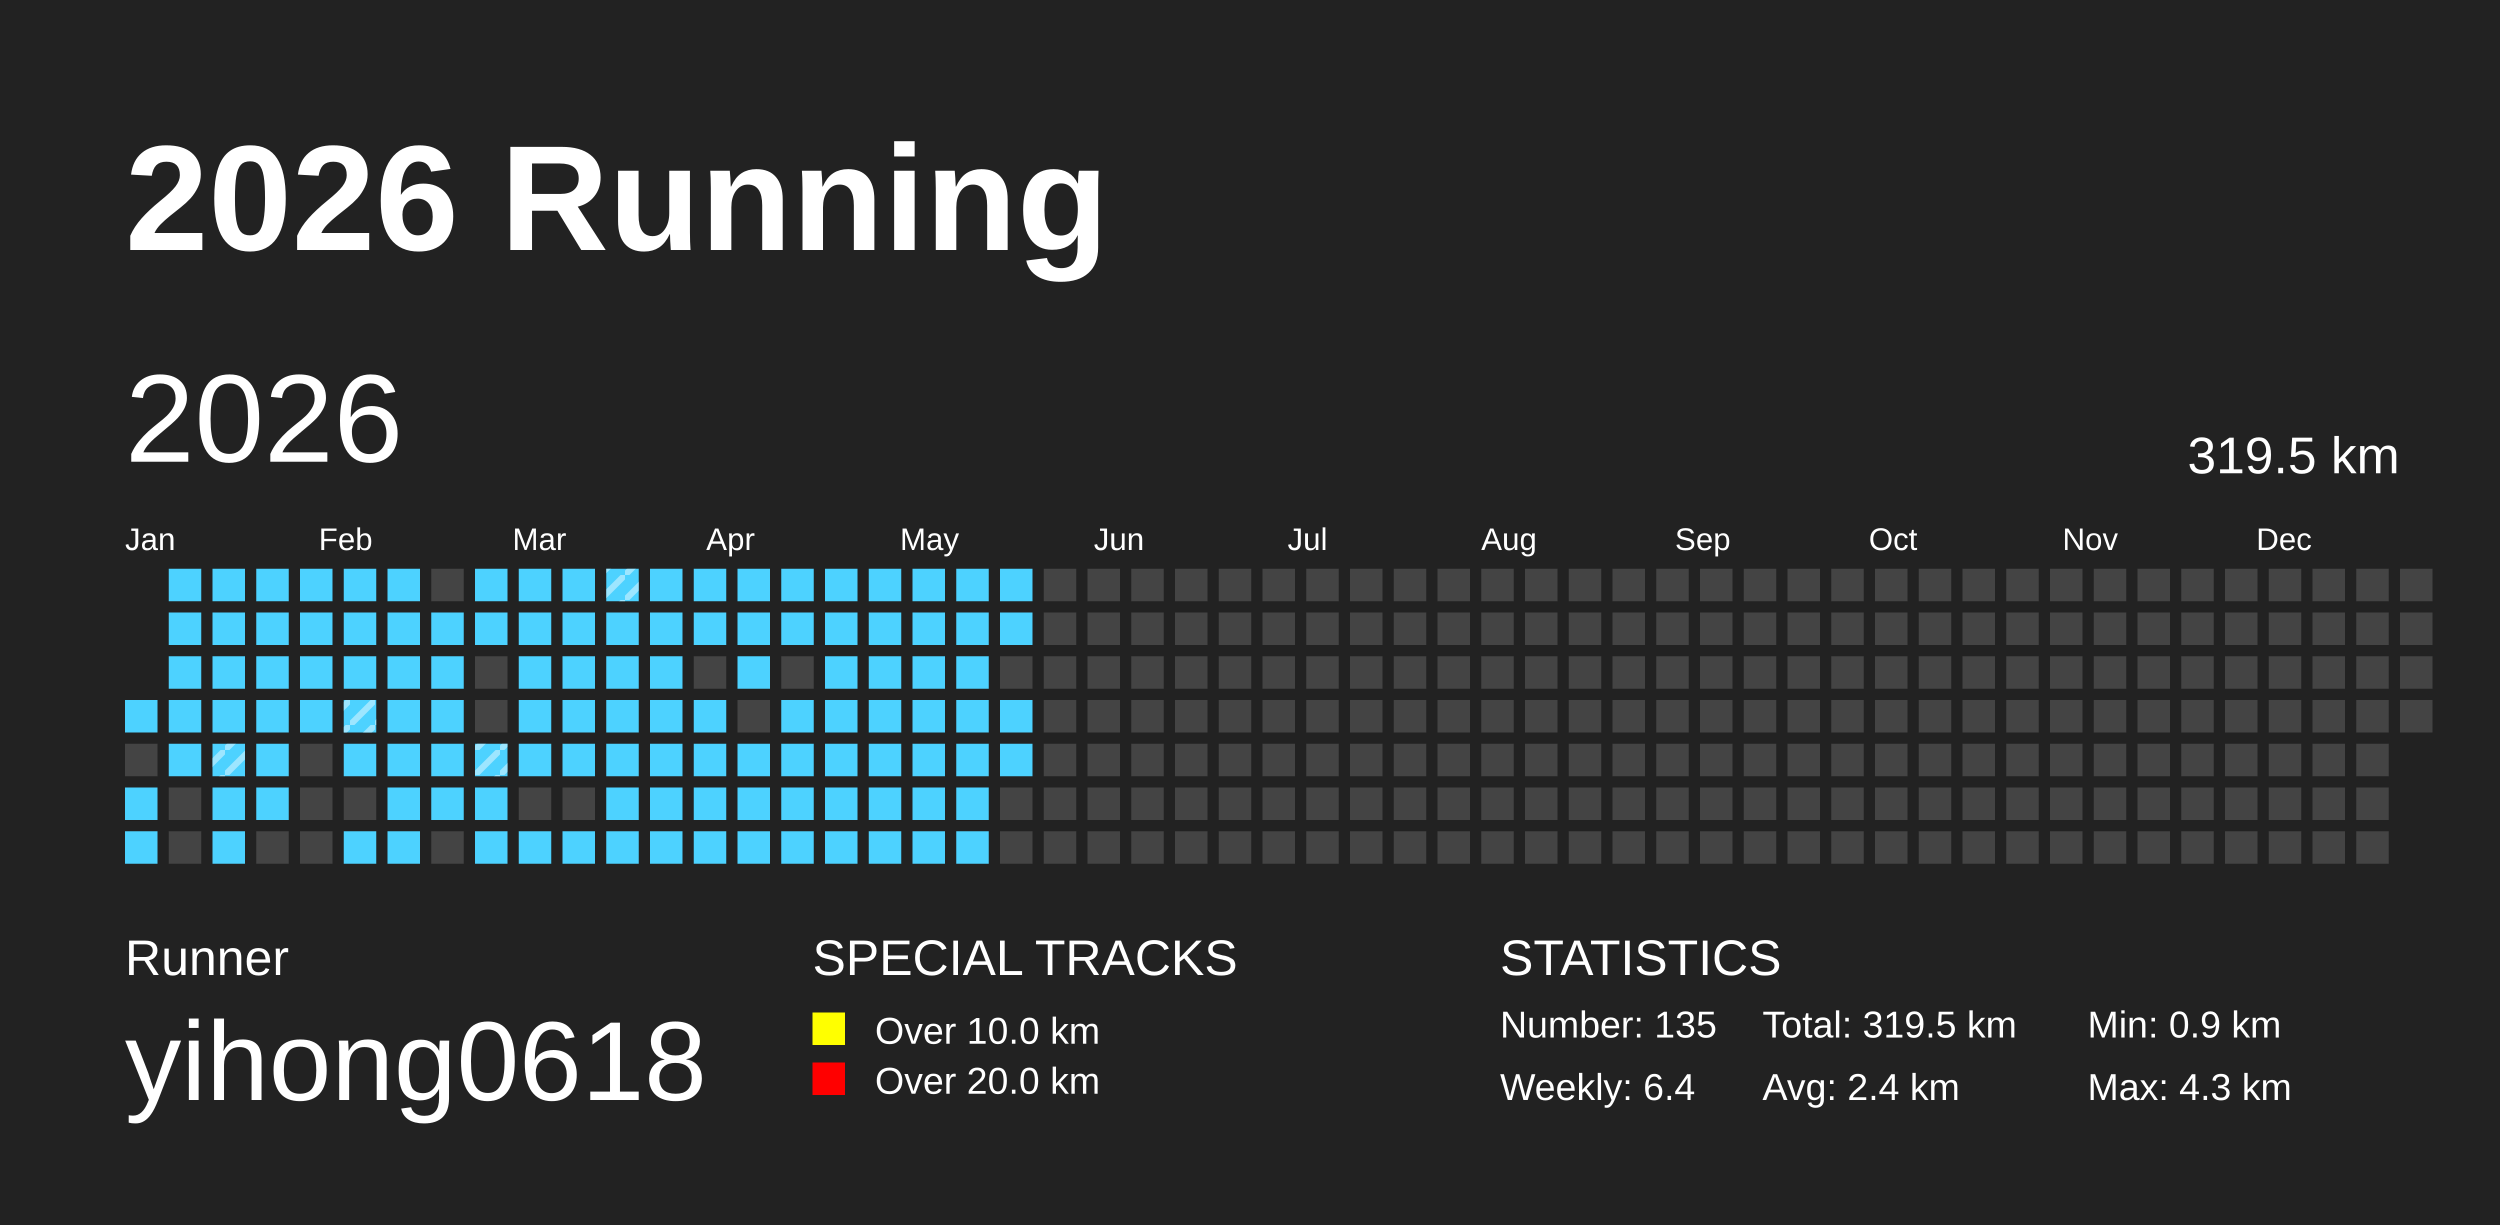
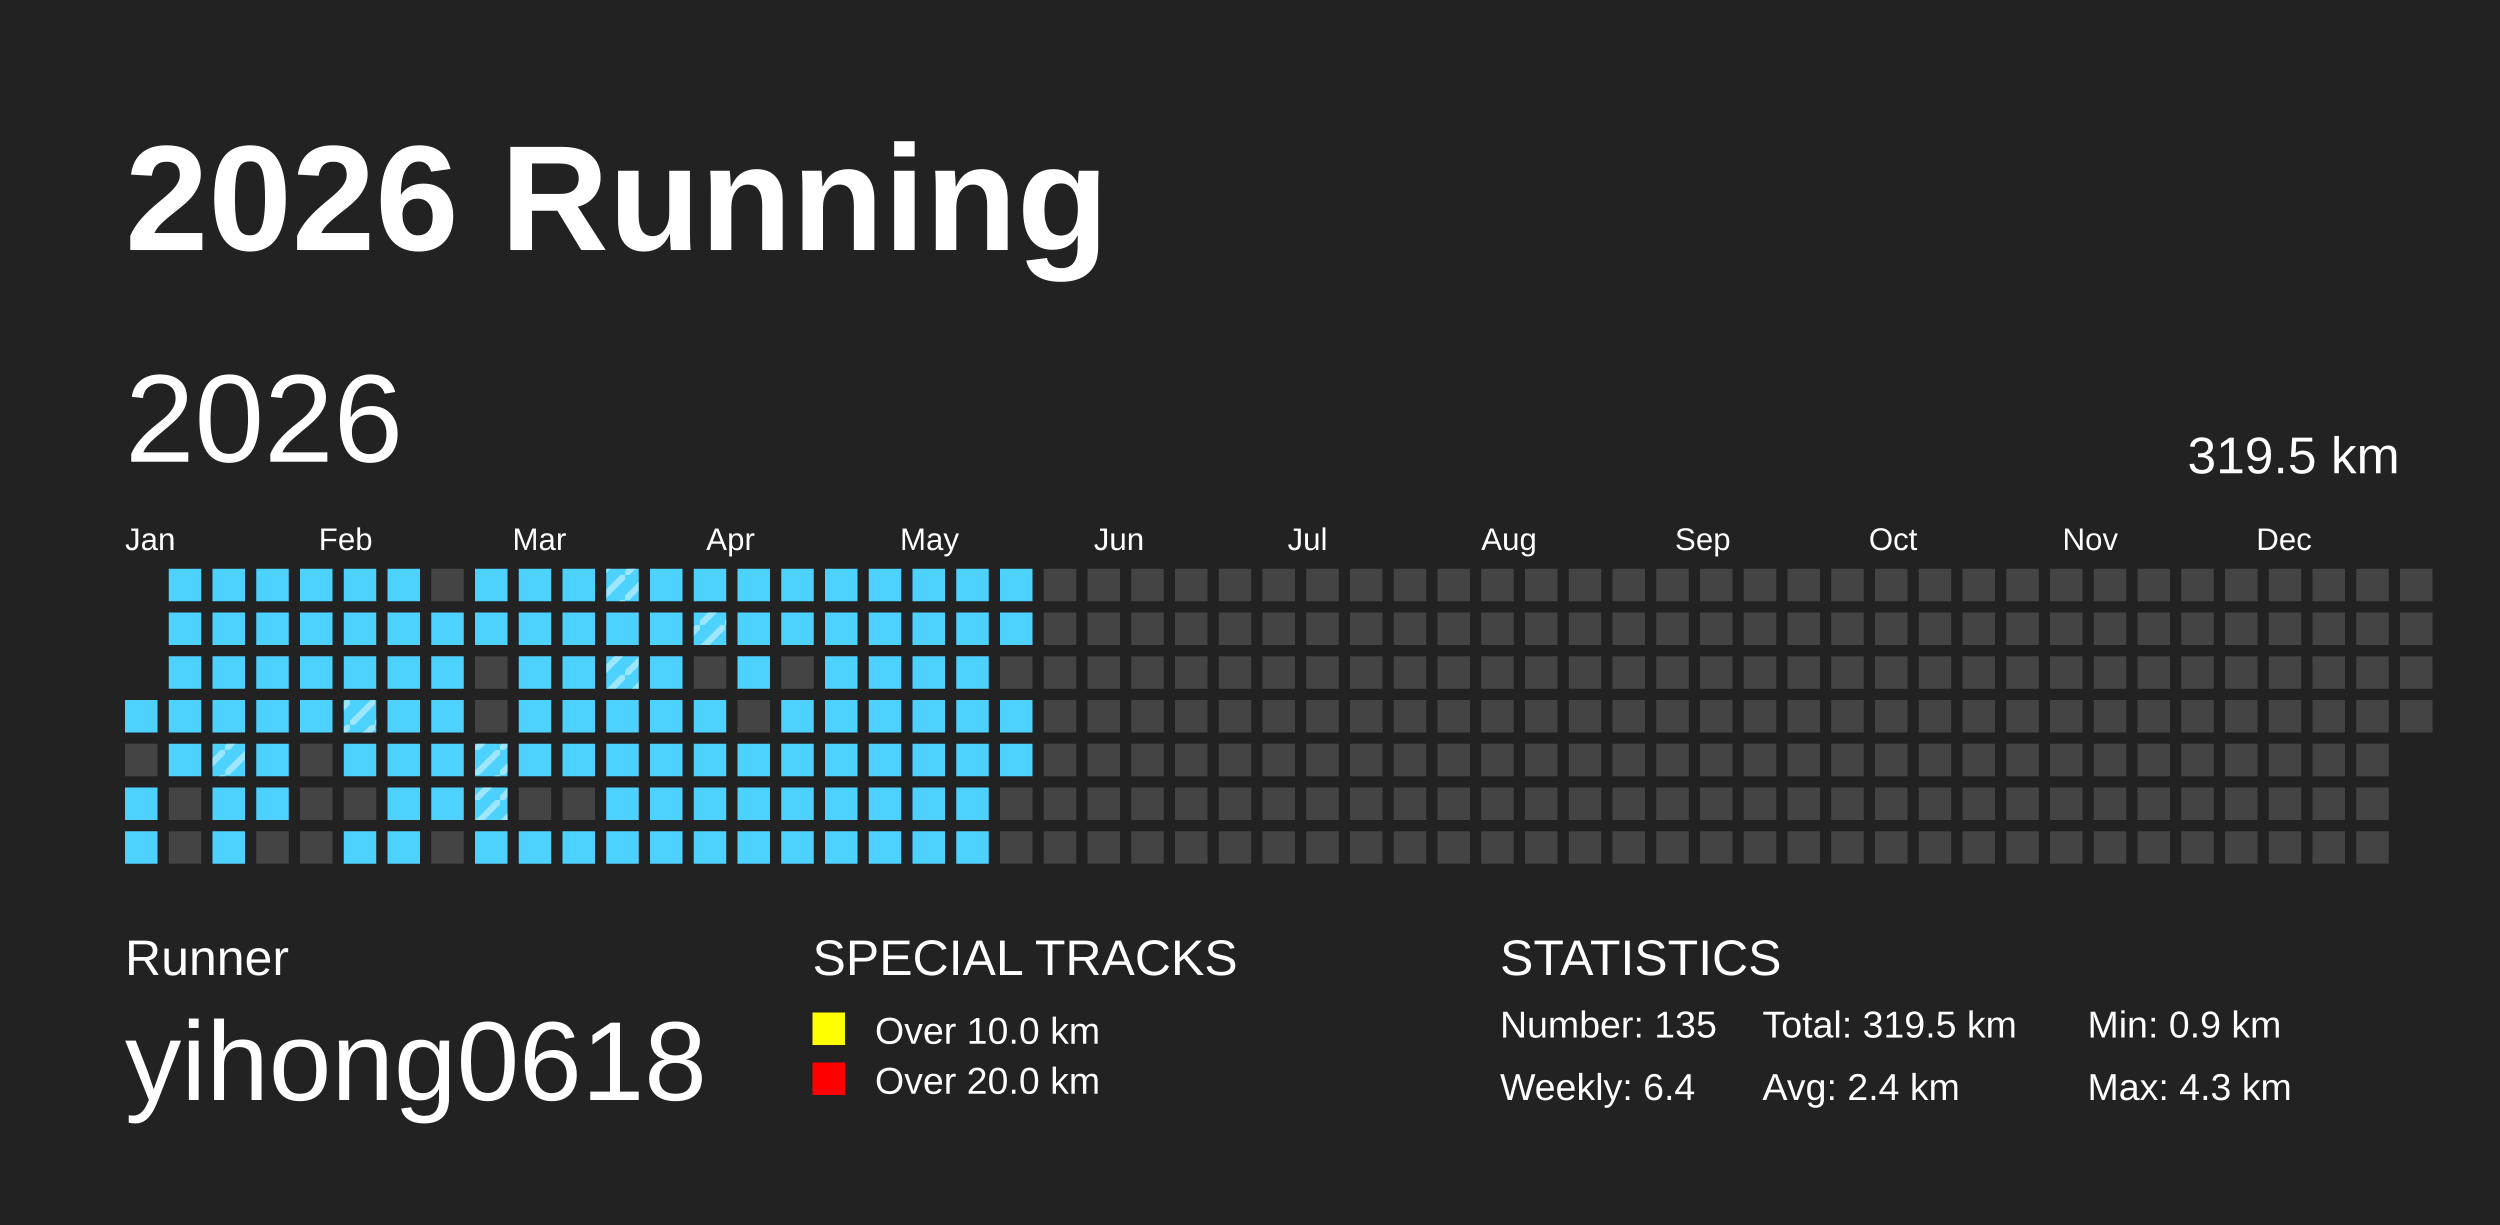
<svg xmlns="http://www.w3.org/2000/svg" baseProfile="full" height="98mm" version="1.1" viewBox="0,0,200,98" width="200mm">
  <defs>
    <pattern height="2" id="indoor-stripe" patternUnits="userSpaceOnUse" width="2">
      <line stroke="white" stroke-opacity="0.45" stroke-width="0.5" x1="0" x2="2" y1="2" y2="0" />
    </pattern>
  </defs>
  <rect fill="#222222" height="98" width="200" x="0" y="0" />
  <text fill="#FFFFFF" style="font-size:12px; font-family:Arial; font-weight:bold;" x="10" y="20">2026 Running</text>
  <text fill="#FFFFFF" style="font-size:4px; font-family:Arial" x="10" y="78">Runner</text>
  <text fill="#FFFFFF" style="font-size:9px; font-family:Arial" x="10" y="88">yihong0618</text>
  <text fill="#FFFFFF" style="font-size:4px; font-family:Arial" x="65" y="78">SPECIAL TRACKS</text>
  <rect fill="yellow" height="2.6" width="2.6" x="65" y="81" />
  <text fill="#FFFFFF" style="font-size:3px; font-family:Arial" x="70" y="83.5">Over 10.0 km</text>
  <rect fill="red" height="2.6" width="2.6" x="65" y="85" />
  <text fill="#FFFFFF" style="font-size:3px; font-family:Arial" x="70" y="87.5">Over 20.0 km</text>
  <text fill="#FFFFFF" style="font-size:4px; font-family:Arial" x="120" y="78">STATISTICS</text>
  <text fill="#FFFFFF" style="font-size:3px; font-family:Arial" x="120" y="83">Number: 135</text>
  <text fill="#FFFFFF" style="font-size:3px; font-family:Arial" x="120" y="88">Weekly: 6.4</text>
  <text fill="#FFFFFF" style="font-size:3px; font-family:Arial" x="141" y="83">Total: 319.5 km</text>
  <text fill="#FFFFFF" style="font-size:3px; font-family:Arial" x="141" y="88">Avg: 2.4 km</text>
  <text fill="#FFFFFF" style="font-size:3px; font-family:Arial" x="167" y="83">Min: 0.9 km</text>
  <text fill="#FFFFFF" style="font-size:3px; font-family:Arial" x="167" y="88">Max: 4.3 km</text>
  <text dominant-baseline="hanging" fill="#FFFFFF" style="font-size:10.0px; font-family:Arial;" x="10" y="30">2026</text>
  <text dominant-baseline="hanging" fill="#FFFFFF" style="font-size:4.125px; font-family:Arial;" x="175" y="35">319.5 km</text>
  <text fill="#FFFFFF" style="font-size:2.5px; font-family:Arial" x="10.0" y="44">Jan</text>
  <text fill="#FFFFFF" style="font-size:2.5px; font-family:Arial" x="25.5" y="44">Feb</text>
  <text fill="#FFFFFF" style="font-size:2.5px; font-family:Arial" x="41.0" y="44">Mar</text>
  <text fill="#FFFFFF" style="font-size:2.5px; font-family:Arial" x="56.5" y="44">Apr</text>
  <text fill="#FFFFFF" style="font-size:2.5px; font-family:Arial" x="72.0" y="44">May</text>
  <text fill="#FFFFFF" style="font-size:2.5px; font-family:Arial" x="87.5" y="44">Jun</text>
  <text fill="#FFFFFF" style="font-size:2.5px; font-family:Arial" x="103.0" y="44">Jul</text>
  <text fill="#FFFFFF" style="font-size:2.5px; font-family:Arial" x="118.5" y="44">Aug</text>
  <text fill="#FFFFFF" style="font-size:2.5px; font-family:Arial" x="134.0" y="44">Sep</text>
  <text fill="#FFFFFF" style="font-size:2.5px; font-family:Arial" x="149.5" y="44">Oct</text>
  <text fill="#FFFFFF" style="font-size:2.5px; font-family:Arial" x="165.0" y="44">Nov</text>
  <text fill="#FFFFFF" style="font-size:2.5px; font-family:Arial" x="180.5" y="44">Dec</text>
  <rect fill="#4DD2FF" height="2.6" width="2.6" x="10.0" y="56.0" />
  <rect fill="#444444" height="2.6" width="2.6" x="10.0" y="59.5" />
  <rect fill="#4DD2FF" height="2.6" width="2.6" x="10.0" y="63.0" />
  <rect fill="#4DD2FF" height="2.6" width="2.6" x="10.0" y="66.5" />
  <rect fill="#4DD2FF" height="2.6" width="2.6" x="13.5" y="45.5" />
  <rect fill="#4DD2FF" height="2.6" width="2.6" x="13.5" y="49.0" />
  <rect fill="#4DD2FF" height="2.6" width="2.6" x="13.5" y="52.5" />
  <rect fill="#4DD2FF" height="2.6" width="2.6" x="13.5" y="56.0" />
  <rect fill="#4DD2FF" height="2.6" width="2.6" x="13.5" y="59.5" />
  <rect fill="#444444" height="2.6" width="2.6" x="13.5" y="63.0" />
  <rect fill="#444444" height="2.6" width="2.6" x="13.5" y="66.5" />
  <rect fill="#4DD2FF" height="2.6" width="2.6" x="17.0" y="45.5" />
  <rect fill="#4DD2FF" height="2.6" width="2.6" x="17.0" y="49.0" />
  <rect fill="#4DD2FF" height="2.6" width="2.6" x="17.0" y="52.5" />
  <rect fill="#4DD2FF" height="2.6" width="2.6" x="17.0" y="56.0" />
  <rect fill="#4DD2FF" height="2.6" width="2.6" x="17.0" y="59.5" />
  <rect fill="url(#indoor-stripe)" height="2.6" style="pointer-events: none;" width="2.6" x="17.0" y="59.5" />
  <rect fill="#4DD2FF" height="2.6" width="2.6" x="17.0" y="63.0" />
  <rect fill="#4DD2FF" height="2.6" width="2.6" x="17.0" y="66.5" />
  <rect fill="#4DD2FF" height="2.6" width="2.6" x="20.5" y="45.5" />
  <rect fill="#4DD2FF" height="2.6" width="2.6" x="20.5" y="49.0" />
  <rect fill="#4DD2FF" height="2.6" width="2.6" x="20.5" y="52.5" />
  <rect fill="#4DD2FF" height="2.6" width="2.6" x="20.5" y="56.0" />
  <rect fill="#4DD2FF" height="2.6" width="2.6" x="20.5" y="59.5" />
  <rect fill="#4DD2FF" height="2.6" width="2.6" x="20.5" y="63.0" />
  <rect fill="#444444" height="2.6" width="2.6" x="20.5" y="66.5" />
  <rect fill="#4DD2FF" height="2.6" width="2.6" x="24.0" y="45.5" />
  <rect fill="#4DD2FF" height="2.6" width="2.6" x="24.0" y="49.0" />
  <rect fill="#4DD2FF" height="2.6" width="2.6" x="24.0" y="52.5" />
  <rect fill="#4DD2FF" height="2.6" width="2.6" x="24.0" y="56.0" />
  <rect fill="#444444" height="2.6" width="2.6" x="24.0" y="59.5" />
  <rect fill="#444444" height="2.6" width="2.6" x="24.0" y="63.0" />
  <rect fill="#444444" height="2.6" width="2.6" x="24.0" y="66.5" />
  <rect fill="#4DD2FF" height="2.6" width="2.6" x="27.5" y="45.5" />
  <rect fill="#4DD2FF" height="2.6" width="2.6" x="27.5" y="49.0" />
  <rect fill="#4DD2FF" height="2.6" width="2.6" x="27.5" y="52.5" />
  <rect fill="#4DD2FF" height="2.6" width="2.6" x="27.5" y="56.0" />
  <rect fill="url(#indoor-stripe)" height="2.6" style="pointer-events: none;" width="2.6" x="27.5" y="56.0" />
  <rect fill="#4DD2FF" height="2.6" width="2.6" x="27.5" y="59.5" />
  <rect fill="#444444" height="2.6" width="2.6" x="27.5" y="63.0" />
  <rect fill="#4DD2FF" height="2.6" width="2.6" x="27.5" y="66.5" />
  <rect fill="#4DD2FF" height="2.6" width="2.6" x="31.0" y="45.5" />
  <rect fill="#4DD2FF" height="2.6" width="2.6" x="31.0" y="49.0" />
  <rect fill="#4DD2FF" height="2.6" width="2.6" x="31.0" y="52.5" />
  <rect fill="#4DD2FF" height="2.6" width="2.6" x="31.0" y="56.0" />
  <rect fill="#4DD2FF" height="2.6" width="2.6" x="31.0" y="59.5" />
  <rect fill="#4DD2FF" height="2.6" width="2.6" x="31.0" y="63.0" />
  <rect fill="#4DD2FF" height="2.6" width="2.6" x="31.0" y="66.5" />
  <rect fill="#444444" height="2.6" width="2.6" x="34.5" y="45.5" />
  <rect fill="#4DD2FF" height="2.6" width="2.6" x="34.5" y="49.0" />
  <rect fill="#4DD2FF" height="2.6" width="2.6" x="34.5" y="52.5" />
  <rect fill="#4DD2FF" height="2.6" width="2.6" x="34.5" y="56.0" />
  <rect fill="#4DD2FF" height="2.6" width="2.6" x="34.5" y="59.5" />
  <rect fill="#4DD2FF" height="2.6" width="2.6" x="34.5" y="63.0" />
  <rect fill="#444444" height="2.6" width="2.6" x="34.5" y="66.5" />
  <rect fill="#4DD2FF" height="2.6" width="2.6" x="38.0" y="45.5" />
  <rect fill="#4DD2FF" height="2.6" width="2.6" x="38.0" y="49.0" />
  <rect fill="#444444" height="2.6" width="2.6" x="38.0" y="52.5" />
  <rect fill="#444444" height="2.6" width="2.6" x="38.0" y="56.0" />
  <rect fill="#4DD2FF" height="2.6" width="2.6" x="38.0" y="59.5" />
  <rect fill="url(#indoor-stripe)" height="2.6" style="pointer-events: none;" width="2.6" x="38.0" y="59.5" />
  <rect fill="#4DD2FF" height="2.6" width="2.6" x="38.0" y="63.0" />
+   <rect fill="url(#indoor-stripe)" height="2.6" style="pointer-events: none;" width="2.6" x="38.0" y="63.0" />
  <rect fill="#4DD2FF" height="2.6" width="2.6" x="38.0" y="66.5" />
  <rect fill="#4DD2FF" height="2.6" width="2.6" x="41.5" y="45.5" />
  <rect fill="#4DD2FF" height="2.6" width="2.6" x="41.5" y="49.0" />
  <rect fill="#4DD2FF" height="2.6" width="2.6" x="41.5" y="52.5" />
  <rect fill="#4DD2FF" height="2.6" width="2.6" x="41.5" y="56.0" />
  <rect fill="#4DD2FF" height="2.6" width="2.6" x="41.5" y="59.5" />
  <rect fill="#444444" height="2.6" width="2.6" x="41.5" y="63.0" />
  <rect fill="#4DD2FF" height="2.6" width="2.6" x="41.5" y="66.5" />
  <rect fill="#4DD2FF" height="2.6" width="2.6" x="45.0" y="45.5" />
  <rect fill="#4DD2FF" height="2.6" width="2.6" x="45.0" y="49.0" />
  <rect fill="#4DD2FF" height="2.6" width="2.6" x="45.0" y="52.5" />
  <rect fill="#4DD2FF" height="2.6" width="2.6" x="45.0" y="56.0" />
  <rect fill="#4DD2FF" height="2.6" width="2.6" x="45.0" y="59.5" />
  <rect fill="#444444" height="2.6" width="2.6" x="45.0" y="63.0" />
  <rect fill="#4DD2FF" height="2.6" width="2.6" x="45.0" y="66.5" />
  <rect fill="#4DD2FF" height="2.6" width="2.6" x="48.5" y="45.5" />
  <rect fill="url(#indoor-stripe)" height="2.6" style="pointer-events: none;" width="2.6" x="48.5" y="45.5" />
  <rect fill="#4DD2FF" height="2.6" width="2.6" x="48.5" y="49.0" />
  <rect fill="#4DD2FF" height="2.6" width="2.6" x="48.5" y="52.5" />
+   <rect fill="url(#indoor-stripe)" height="2.6" style="pointer-events: none;" width="2.6" x="48.5" y="52.5" />
  <rect fill="#4DD2FF" height="2.6" width="2.6" x="48.5" y="56.0" />
  <rect fill="#4DD2FF" height="2.6" width="2.6" x="48.5" y="59.5" />
  <rect fill="#4DD2FF" height="2.6" width="2.6" x="48.5" y="63.0" />
  <rect fill="#4DD2FF" height="2.6" width="2.6" x="48.5" y="66.5" />
  <rect fill="#4DD2FF" height="2.6" width="2.6" x="52.0" y="45.5" />
  <rect fill="#4DD2FF" height="2.6" width="2.6" x="52.0" y="49.0" />
  <rect fill="#4DD2FF" height="2.6" width="2.6" x="52.0" y="52.5" />
  <rect fill="#4DD2FF" height="2.6" width="2.6" x="52.0" y="56.0" />
  <rect fill="#4DD2FF" height="2.6" width="2.6" x="52.0" y="59.5" />
  <rect fill="#4DD2FF" height="2.6" width="2.6" x="52.0" y="63.0" />
  <rect fill="#4DD2FF" height="2.6" width="2.6" x="52.0" y="66.5" />
  <rect fill="#4DD2FF" height="2.6" width="2.6" x="55.5" y="45.5" />
  <rect fill="#4DD2FF" height="2.6" width="2.6" x="55.5" y="49.0" />
+   <rect fill="url(#indoor-stripe)" height="2.6" style="pointer-events: none;" width="2.6" x="55.5" y="49.0" />
  <rect fill="#444444" height="2.6" width="2.6" x="55.5" y="52.5" />
  <rect fill="#4DD2FF" height="2.6" width="2.6" x="55.5" y="56.0" />
  <rect fill="#4DD2FF" height="2.6" width="2.6" x="55.5" y="59.5" />
  <rect fill="#4DD2FF" height="2.6" width="2.6" x="55.5" y="63.0" />
  <rect fill="#4DD2FF" height="2.6" width="2.6" x="55.5" y="66.5" />
  <rect fill="#4DD2FF" height="2.6" width="2.6" x="59.0" y="45.5" />
  <rect fill="#4DD2FF" height="2.6" width="2.6" x="59.0" y="49.0" />
  <rect fill="#4DD2FF" height="2.6" width="2.6" x="59.0" y="52.5" />
  <rect fill="#444444" height="2.6" width="2.6" x="59.0" y="56.0" />
  <rect fill="#4DD2FF" height="2.6" width="2.6" x="59.0" y="59.5" />
  <rect fill="#4DD2FF" height="2.6" width="2.6" x="59.0" y="63.0" />
  <rect fill="#4DD2FF" height="2.6" width="2.6" x="59.0" y="66.5" />
  <rect fill="#4DD2FF" height="2.6" width="2.6" x="62.5" y="45.5" />
  <rect fill="#4DD2FF" height="2.6" width="2.6" x="62.5" y="49.0" />
  <rect fill="#444444" height="2.6" width="2.6" x="62.5" y="52.5" />
  <rect fill="#4DD2FF" height="2.6" width="2.6" x="62.5" y="56.0" />
  <rect fill="#4DD2FF" height="2.6" width="2.6" x="62.5" y="59.5" />
  <rect fill="#4DD2FF" height="2.6" width="2.6" x="62.5" y="63.0" />
  <rect fill="#4DD2FF" height="2.6" width="2.6" x="62.5" y="66.5" />
  <rect fill="#4DD2FF" height="2.6" width="2.6" x="66.0" y="45.5" />
  <rect fill="#4DD2FF" height="2.6" width="2.6" x="66.0" y="49.0" />
  <rect fill="#4DD2FF" height="2.6" width="2.6" x="66.0" y="52.5" />
  <rect fill="#4DD2FF" height="2.6" width="2.6" x="66.0" y="56.0" />
  <rect fill="#4DD2FF" height="2.6" width="2.6" x="66.0" y="59.5" />
  <rect fill="#4DD2FF" height="2.6" width="2.6" x="66.0" y="63.0" />
  <rect fill="#4DD2FF" height="2.6" width="2.6" x="66.0" y="66.5" />
  <rect fill="#4DD2FF" height="2.6" width="2.6" x="69.5" y="45.5" />
  <rect fill="#4DD2FF" height="2.6" width="2.6" x="69.5" y="49.0" />
  <rect fill="#4DD2FF" height="2.6" width="2.6" x="69.5" y="52.5" />
  <rect fill="#4DD2FF" height="2.6" width="2.6" x="69.5" y="56.0" />
  <rect fill="#4DD2FF" height="2.6" width="2.6" x="69.5" y="59.5" />
  <rect fill="#4DD2FF" height="2.6" width="2.6" x="69.5" y="63.0" />
  <rect fill="#4DD2FF" height="2.6" width="2.6" x="69.5" y="66.5" />
  <rect fill="#4DD2FF" height="2.6" width="2.6" x="73.0" y="45.5" />
  <rect fill="#4DD2FF" height="2.6" width="2.6" x="73.0" y="49.0" />
  <rect fill="#4DD2FF" height="2.6" width="2.6" x="73.0" y="52.5" />
  <rect fill="#4DD2FF" height="2.6" width="2.6" x="73.0" y="56.0" />
  <rect fill="#4DD2FF" height="2.6" width="2.6" x="73.0" y="59.5" />
  <rect fill="#4DD2FF" height="2.6" width="2.6" x="73.0" y="63.0" />
  <rect fill="#4DD2FF" height="2.6" width="2.6" x="73.0" y="66.5" />
  <rect fill="#4DD2FF" height="2.6" width="2.6" x="76.5" y="45.5" />
  <rect fill="#4DD2FF" height="2.6" width="2.6" x="76.5" y="49.0" />
  <rect fill="#4DD2FF" height="2.6" width="2.6" x="76.5" y="52.5" />
  <rect fill="#4DD2FF" height="2.6" width="2.6" x="76.5" y="56.0" />
  <rect fill="#4DD2FF" height="2.6" width="2.6" x="76.5" y="59.5" />
  <rect fill="#4DD2FF" height="2.6" width="2.6" x="76.5" y="63.0" />
  <rect fill="#4DD2FF" height="2.6" width="2.6" x="76.5" y="66.5" />
  <rect fill="#4DD2FF" height="2.6" width="2.6" x="80.0" y="45.5" />
  <rect fill="#4DD2FF" height="2.6" width="2.6" x="80.0" y="49.0" />
  <rect fill="#444444" height="2.6" width="2.6" x="80.0" y="52.5" />
  <rect fill="#4DD2FF" height="2.6" width="2.6" x="80.0" y="56.0" />
  <rect fill="#4DD2FF" height="2.6" width="2.6" x="80.0" y="59.5" />
  <rect fill="#444444" height="2.6" width="2.6" x="80.0" y="63.0" />
  <rect fill="#444444" height="2.6" width="2.6" x="80.0" y="66.5" />
  <rect fill="#444444" height="2.6" width="2.6" x="83.5" y="45.5" />
  <rect fill="#444444" height="2.6" width="2.6" x="83.5" y="49.0" />
  <rect fill="#444444" height="2.6" width="2.6" x="83.5" y="52.5" />
  <rect fill="#444444" height="2.6" width="2.6" x="83.5" y="56.0" />
  <rect fill="#444444" height="2.6" width="2.6" x="83.5" y="59.5" />
  <rect fill="#444444" height="2.6" width="2.6" x="83.5" y="63.0" />
  <rect fill="#444444" height="2.6" width="2.6" x="83.5" y="66.5" />
  <rect fill="#444444" height="2.6" width="2.6" x="87.0" y="45.5" />
  <rect fill="#444444" height="2.6" width="2.6" x="87.0" y="49.0" />
  <rect fill="#444444" height="2.6" width="2.6" x="87.0" y="52.5" />
  <rect fill="#444444" height="2.6" width="2.6" x="87.0" y="56.0" />
  <rect fill="#444444" height="2.6" width="2.6" x="87.0" y="59.5" />
  <rect fill="#444444" height="2.6" width="2.6" x="87.0" y="63.0" />
  <rect fill="#444444" height="2.6" width="2.6" x="87.0" y="66.5" />
  <rect fill="#444444" height="2.6" width="2.6" x="90.5" y="45.5" />
  <rect fill="#444444" height="2.6" width="2.6" x="90.5" y="49.0" />
  <rect fill="#444444" height="2.6" width="2.6" x="90.5" y="52.5" />
  <rect fill="#444444" height="2.6" width="2.6" x="90.5" y="56.0" />
  <rect fill="#444444" height="2.6" width="2.6" x="90.5" y="59.5" />
  <rect fill="#444444" height="2.6" width="2.6" x="90.5" y="63.0" />
  <rect fill="#444444" height="2.6" width="2.6" x="90.5" y="66.5" />
  <rect fill="#444444" height="2.6" width="2.6" x="94.0" y="45.5" />
  <rect fill="#444444" height="2.6" width="2.6" x="94.0" y="49.0" />
  <rect fill="#444444" height="2.6" width="2.6" x="94.0" y="52.5" />
  <rect fill="#444444" height="2.6" width="2.6" x="94.0" y="56.0" />
  <rect fill="#444444" height="2.6" width="2.6" x="94.0" y="59.5" />
  <rect fill="#444444" height="2.6" width="2.6" x="94.0" y="63.0" />
  <rect fill="#444444" height="2.6" width="2.6" x="94.0" y="66.5" />
  <rect fill="#444444" height="2.6" width="2.6" x="97.5" y="45.5" />
  <rect fill="#444444" height="2.6" width="2.6" x="97.5" y="49.0" />
  <rect fill="#444444" height="2.6" width="2.6" x="97.5" y="52.5" />
  <rect fill="#444444" height="2.6" width="2.6" x="97.5" y="56.0" />
  <rect fill="#444444" height="2.6" width="2.6" x="97.5" y="59.5" />
  <rect fill="#444444" height="2.6" width="2.6" x="97.5" y="63.0" />
  <rect fill="#444444" height="2.6" width="2.6" x="97.5" y="66.5" />
  <rect fill="#444444" height="2.6" width="2.6" x="101.0" y="45.5" />
  <rect fill="#444444" height="2.6" width="2.6" x="101.0" y="49.0" />
  <rect fill="#444444" height="2.6" width="2.6" x="101.0" y="52.5" />
  <rect fill="#444444" height="2.6" width="2.6" x="101.0" y="56.0" />
  <rect fill="#444444" height="2.6" width="2.6" x="101.0" y="59.5" />
  <rect fill="#444444" height="2.6" width="2.6" x="101.0" y="63.0" />
  <rect fill="#444444" height="2.6" width="2.6" x="101.0" y="66.5" />
  <rect fill="#444444" height="2.6" width="2.6" x="104.5" y="45.5" />
  <rect fill="#444444" height="2.6" width="2.6" x="104.5" y="49.0" />
  <rect fill="#444444" height="2.6" width="2.6" x="104.5" y="52.5" />
  <rect fill="#444444" height="2.6" width="2.6" x="104.5" y="56.0" />
  <rect fill="#444444" height="2.6" width="2.6" x="104.5" y="59.5" />
  <rect fill="#444444" height="2.6" width="2.6" x="104.5" y="63.0" />
  <rect fill="#444444" height="2.6" width="2.6" x="104.5" y="66.5" />
  <rect fill="#444444" height="2.6" width="2.6" x="108.0" y="45.5" />
  <rect fill="#444444" height="2.6" width="2.6" x="108.0" y="49.0" />
  <rect fill="#444444" height="2.6" width="2.6" x="108.0" y="52.5" />
  <rect fill="#444444" height="2.6" width="2.6" x="108.0" y="56.0" />
  <rect fill="#444444" height="2.6" width="2.6" x="108.0" y="59.5" />
  <rect fill="#444444" height="2.6" width="2.6" x="108.0" y="63.0" />
  <rect fill="#444444" height="2.6" width="2.6" x="108.0" y="66.5" />
  <rect fill="#444444" height="2.6" width="2.6" x="111.5" y="45.5" />
  <rect fill="#444444" height="2.6" width="2.6" x="111.5" y="49.0" />
  <rect fill="#444444" height="2.6" width="2.6" x="111.5" y="52.5" />
  <rect fill="#444444" height="2.6" width="2.6" x="111.5" y="56.0" />
  <rect fill="#444444" height="2.6" width="2.6" x="111.5" y="59.5" />
  <rect fill="#444444" height="2.6" width="2.6" x="111.5" y="63.0" />
  <rect fill="#444444" height="2.6" width="2.6" x="111.5" y="66.5" />
  <rect fill="#444444" height="2.6" width="2.6" x="115.0" y="45.5" />
  <rect fill="#444444" height="2.6" width="2.6" x="115.0" y="49.0" />
  <rect fill="#444444" height="2.6" width="2.6" x="115.0" y="52.5" />
  <rect fill="#444444" height="2.6" width="2.6" x="115.0" y="56.0" />
  <rect fill="#444444" height="2.6" width="2.6" x="115.0" y="59.5" />
  <rect fill="#444444" height="2.6" width="2.6" x="115.0" y="63.0" />
  <rect fill="#444444" height="2.6" width="2.6" x="115.0" y="66.5" />
  <rect fill="#444444" height="2.6" width="2.6" x="118.5" y="45.5" />
  <rect fill="#444444" height="2.6" width="2.6" x="118.5" y="49.0" />
  <rect fill="#444444" height="2.6" width="2.6" x="118.5" y="52.5" />
  <rect fill="#444444" height="2.6" width="2.6" x="118.5" y="56.0" />
  <rect fill="#444444" height="2.6" width="2.6" x="118.5" y="59.5" />
  <rect fill="#444444" height="2.6" width="2.6" x="118.5" y="63.0" />
  <rect fill="#444444" height="2.6" width="2.6" x="118.5" y="66.5" />
  <rect fill="#444444" height="2.6" width="2.6" x="122.0" y="45.5" />
  <rect fill="#444444" height="2.6" width="2.6" x="122.0" y="49.0" />
  <rect fill="#444444" height="2.6" width="2.6" x="122.0" y="52.5" />
  <rect fill="#444444" height="2.6" width="2.6" x="122.0" y="56.0" />
  <rect fill="#444444" height="2.6" width="2.6" x="122.0" y="59.5" />
  <rect fill="#444444" height="2.6" width="2.6" x="122.0" y="63.0" />
  <rect fill="#444444" height="2.6" width="2.6" x="122.0" y="66.5" />
  <rect fill="#444444" height="2.6" width="2.6" x="125.5" y="45.5" />
  <rect fill="#444444" height="2.6" width="2.6" x="125.5" y="49.0" />
  <rect fill="#444444" height="2.6" width="2.6" x="125.5" y="52.5" />
  <rect fill="#444444" height="2.6" width="2.6" x="125.5" y="56.0" />
  <rect fill="#444444" height="2.6" width="2.6" x="125.5" y="59.5" />
  <rect fill="#444444" height="2.6" width="2.6" x="125.5" y="63.0" />
  <rect fill="#444444" height="2.6" width="2.6" x="125.5" y="66.5" />
  <rect fill="#444444" height="2.6" width="2.6" x="129.0" y="45.5" />
  <rect fill="#444444" height="2.6" width="2.6" x="129.0" y="49.0" />
  <rect fill="#444444" height="2.6" width="2.6" x="129.0" y="52.5" />
  <rect fill="#444444" height="2.6" width="2.6" x="129.0" y="56.0" />
  <rect fill="#444444" height="2.6" width="2.6" x="129.0" y="59.5" />
  <rect fill="#444444" height="2.6" width="2.6" x="129.0" y="63.0" />
  <rect fill="#444444" height="2.6" width="2.6" x="129.0" y="66.5" />
  <rect fill="#444444" height="2.6" width="2.6" x="132.5" y="45.5" />
  <rect fill="#444444" height="2.6" width="2.6" x="132.5" y="49.0" />
  <rect fill="#444444" height="2.6" width="2.6" x="132.5" y="52.5" />
  <rect fill="#444444" height="2.6" width="2.6" x="132.5" y="56.0" />
  <rect fill="#444444" height="2.6" width="2.6" x="132.5" y="59.5" />
  <rect fill="#444444" height="2.6" width="2.6" x="132.5" y="63.0" />
  <rect fill="#444444" height="2.6" width="2.6" x="132.5" y="66.5" />
  <rect fill="#444444" height="2.6" width="2.6" x="136.0" y="45.5" />
  <rect fill="#444444" height="2.6" width="2.6" x="136.0" y="49.0" />
  <rect fill="#444444" height="2.6" width="2.6" x="136.0" y="52.5" />
  <rect fill="#444444" height="2.6" width="2.6" x="136.0" y="56.0" />
  <rect fill="#444444" height="2.6" width="2.6" x="136.0" y="59.5" />
  <rect fill="#444444" height="2.6" width="2.6" x="136.0" y="63.0" />
  <rect fill="#444444" height="2.6" width="2.6" x="136.0" y="66.5" />
  <rect fill="#444444" height="2.6" width="2.6" x="139.5" y="45.5" />
  <rect fill="#444444" height="2.6" width="2.6" x="139.5" y="49.0" />
  <rect fill="#444444" height="2.6" width="2.6" x="139.5" y="52.5" />
  <rect fill="#444444" height="2.6" width="2.6" x="139.5" y="56.0" />
  <rect fill="#444444" height="2.6" width="2.6" x="139.5" y="59.5" />
  <rect fill="#444444" height="2.6" width="2.6" x="139.5" y="63.0" />
  <rect fill="#444444" height="2.6" width="2.6" x="139.5" y="66.5" />
  <rect fill="#444444" height="2.6" width="2.6" x="143.0" y="45.5" />
  <rect fill="#444444" height="2.6" width="2.6" x="143.0" y="49.0" />
  <rect fill="#444444" height="2.6" width="2.6" x="143.0" y="52.5" />
  <rect fill="#444444" height="2.6" width="2.6" x="143.0" y="56.0" />
  <rect fill="#444444" height="2.6" width="2.6" x="143.0" y="59.5" />
  <rect fill="#444444" height="2.6" width="2.6" x="143.0" y="63.0" />
  <rect fill="#444444" height="2.6" width="2.6" x="143.0" y="66.5" />
  <rect fill="#444444" height="2.6" width="2.6" x="146.5" y="45.5" />
  <rect fill="#444444" height="2.6" width="2.6" x="146.5" y="49.0" />
  <rect fill="#444444" height="2.6" width="2.6" x="146.5" y="52.5" />
  <rect fill="#444444" height="2.6" width="2.6" x="146.5" y="56.0" />
  <rect fill="#444444" height="2.6" width="2.6" x="146.5" y="59.5" />
  <rect fill="#444444" height="2.6" width="2.6" x="146.5" y="63.0" />
  <rect fill="#444444" height="2.6" width="2.6" x="146.5" y="66.5" />
  <rect fill="#444444" height="2.6" width="2.6" x="150.0" y="45.5" />
  <rect fill="#444444" height="2.6" width="2.6" x="150.0" y="49.0" />
  <rect fill="#444444" height="2.6" width="2.6" x="150.0" y="52.5" />
  <rect fill="#444444" height="2.6" width="2.6" x="150.0" y="56.0" />
  <rect fill="#444444" height="2.6" width="2.6" x="150.0" y="59.5" />
  <rect fill="#444444" height="2.6" width="2.6" x="150.0" y="63.0" />
  <rect fill="#444444" height="2.6" width="2.6" x="150.0" y="66.5" />
  <rect fill="#444444" height="2.6" width="2.6" x="153.5" y="45.5" />
  <rect fill="#444444" height="2.6" width="2.6" x="153.5" y="49.0" />
  <rect fill="#444444" height="2.6" width="2.6" x="153.5" y="52.5" />
  <rect fill="#444444" height="2.6" width="2.6" x="153.5" y="56.0" />
  <rect fill="#444444" height="2.6" width="2.6" x="153.5" y="59.5" />
  <rect fill="#444444" height="2.6" width="2.6" x="153.5" y="63.0" />
  <rect fill="#444444" height="2.6" width="2.6" x="153.5" y="66.5" />
  <rect fill="#444444" height="2.6" width="2.6" x="157.0" y="45.5" />
  <rect fill="#444444" height="2.6" width="2.6" x="157.0" y="49.0" />
  <rect fill="#444444" height="2.6" width="2.6" x="157.0" y="52.5" />
  <rect fill="#444444" height="2.6" width="2.6" x="157.0" y="56.0" />
  <rect fill="#444444" height="2.6" width="2.6" x="157.0" y="59.5" />
  <rect fill="#444444" height="2.6" width="2.6" x="157.0" y="63.0" />
  <rect fill="#444444" height="2.6" width="2.6" x="157.0" y="66.5" />
  <rect fill="#444444" height="2.6" width="2.6" x="160.5" y="45.5" />
  <rect fill="#444444" height="2.6" width="2.6" x="160.5" y="49.0" />
  <rect fill="#444444" height="2.6" width="2.6" x="160.5" y="52.5" />
  <rect fill="#444444" height="2.6" width="2.6" x="160.5" y="56.0" />
  <rect fill="#444444" height="2.6" width="2.6" x="160.5" y="59.5" />
  <rect fill="#444444" height="2.6" width="2.6" x="160.5" y="63.0" />
  <rect fill="#444444" height="2.6" width="2.6" x="160.5" y="66.5" />
  <rect fill="#444444" height="2.6" width="2.6" x="164.0" y="45.5" />
  <rect fill="#444444" height="2.6" width="2.6" x="164.0" y="49.0" />
  <rect fill="#444444" height="2.6" width="2.6" x="164.0" y="52.5" />
  <rect fill="#444444" height="2.6" width="2.6" x="164.0" y="56.0" />
  <rect fill="#444444" height="2.6" width="2.6" x="164.0" y="59.5" />
  <rect fill="#444444" height="2.6" width="2.6" x="164.0" y="63.0" />
  <rect fill="#444444" height="2.6" width="2.6" x="164.0" y="66.5" />
  <rect fill="#444444" height="2.6" width="2.6" x="167.5" y="45.5" />
  <rect fill="#444444" height="2.6" width="2.6" x="167.5" y="49.0" />
  <rect fill="#444444" height="2.6" width="2.6" x="167.5" y="52.5" />
  <rect fill="#444444" height="2.6" width="2.6" x="167.5" y="56.0" />
  <rect fill="#444444" height="2.6" width="2.6" x="167.5" y="59.5" />
  <rect fill="#444444" height="2.6" width="2.6" x="167.5" y="63.0" />
  <rect fill="#444444" height="2.6" width="2.6" x="167.5" y="66.5" />
  <rect fill="#444444" height="2.6" width="2.6" x="171.0" y="45.5" />
  <rect fill="#444444" height="2.6" width="2.6" x="171.0" y="49.0" />
  <rect fill="#444444" height="2.6" width="2.6" x="171.0" y="52.5" />
  <rect fill="#444444" height="2.6" width="2.6" x="171.0" y="56.0" />
  <rect fill="#444444" height="2.6" width="2.6" x="171.0" y="59.5" />
  <rect fill="#444444" height="2.6" width="2.6" x="171.0" y="63.0" />
  <rect fill="#444444" height="2.6" width="2.6" x="171.0" y="66.5" />
  <rect fill="#444444" height="2.6" width="2.6" x="174.5" y="45.5" />
  <rect fill="#444444" height="2.6" width="2.6" x="174.5" y="49.0" />
  <rect fill="#444444" height="2.6" width="2.6" x="174.5" y="52.5" />
  <rect fill="#444444" height="2.6" width="2.6" x="174.5" y="56.0" />
  <rect fill="#444444" height="2.6" width="2.6" x="174.5" y="59.5" />
  <rect fill="#444444" height="2.6" width="2.6" x="174.5" y="63.0" />
  <rect fill="#444444" height="2.6" width="2.6" x="174.5" y="66.5" />
  <rect fill="#444444" height="2.6" width="2.6" x="178.0" y="45.5" />
  <rect fill="#444444" height="2.6" width="2.6" x="178.0" y="49.0" />
  <rect fill="#444444" height="2.6" width="2.6" x="178.0" y="52.5" />
  <rect fill="#444444" height="2.6" width="2.6" x="178.0" y="56.0" />
  <rect fill="#444444" height="2.6" width="2.6" x="178.0" y="59.5" />
  <rect fill="#444444" height="2.6" width="2.6" x="178.0" y="63.0" />
  <rect fill="#444444" height="2.6" width="2.6" x="178.0" y="66.5" />
  <rect fill="#444444" height="2.6" width="2.6" x="181.5" y="45.5" />
  <rect fill="#444444" height="2.6" width="2.6" x="181.5" y="49.0" />
  <rect fill="#444444" height="2.6" width="2.6" x="181.5" y="52.5" />
  <rect fill="#444444" height="2.6" width="2.6" x="181.5" y="56.0" />
  <rect fill="#444444" height="2.6" width="2.6" x="181.5" y="59.5" />
  <rect fill="#444444" height="2.6" width="2.6" x="181.5" y="63.0" />
  <rect fill="#444444" height="2.6" width="2.6" x="181.5" y="66.5" />
  <rect fill="#444444" height="2.6" width="2.6" x="185.0" y="45.5" />
  <rect fill="#444444" height="2.6" width="2.6" x="185.0" y="49.0" />
  <rect fill="#444444" height="2.6" width="2.6" x="185.0" y="52.5" />
  <rect fill="#444444" height="2.6" width="2.6" x="185.0" y="56.0" />
  <rect fill="#444444" height="2.6" width="2.6" x="185.0" y="59.5" />
  <rect fill="#444444" height="2.6" width="2.6" x="185.0" y="63.0" />
  <rect fill="#444444" height="2.6" width="2.6" x="185.0" y="66.5" />
  <rect fill="#444444" height="2.6" width="2.6" x="188.5" y="45.5" />
  <rect fill="#444444" height="2.6" width="2.6" x="188.5" y="49.0" />
  <rect fill="#444444" height="2.6" width="2.6" x="188.5" y="52.5" />
  <rect fill="#444444" height="2.6" width="2.6" x="188.5" y="56.0" />
  <rect fill="#444444" height="2.6" width="2.6" x="188.5" y="59.5" />
  <rect fill="#444444" height="2.6" width="2.6" x="188.5" y="63.0" />
  <rect fill="#444444" height="2.6" width="2.6" x="188.5" y="66.5" />
  <rect fill="#444444" height="2.6" width="2.6" x="192.0" y="45.5" />
  <rect fill="#444444" height="2.6" width="2.6" x="192.0" y="49.0" />
  <rect fill="#444444" height="2.6" width="2.6" x="192.0" y="52.5" />
  <rect fill="#444444" height="2.6" width="2.6" x="192.0" y="56.0" />
</svg>
